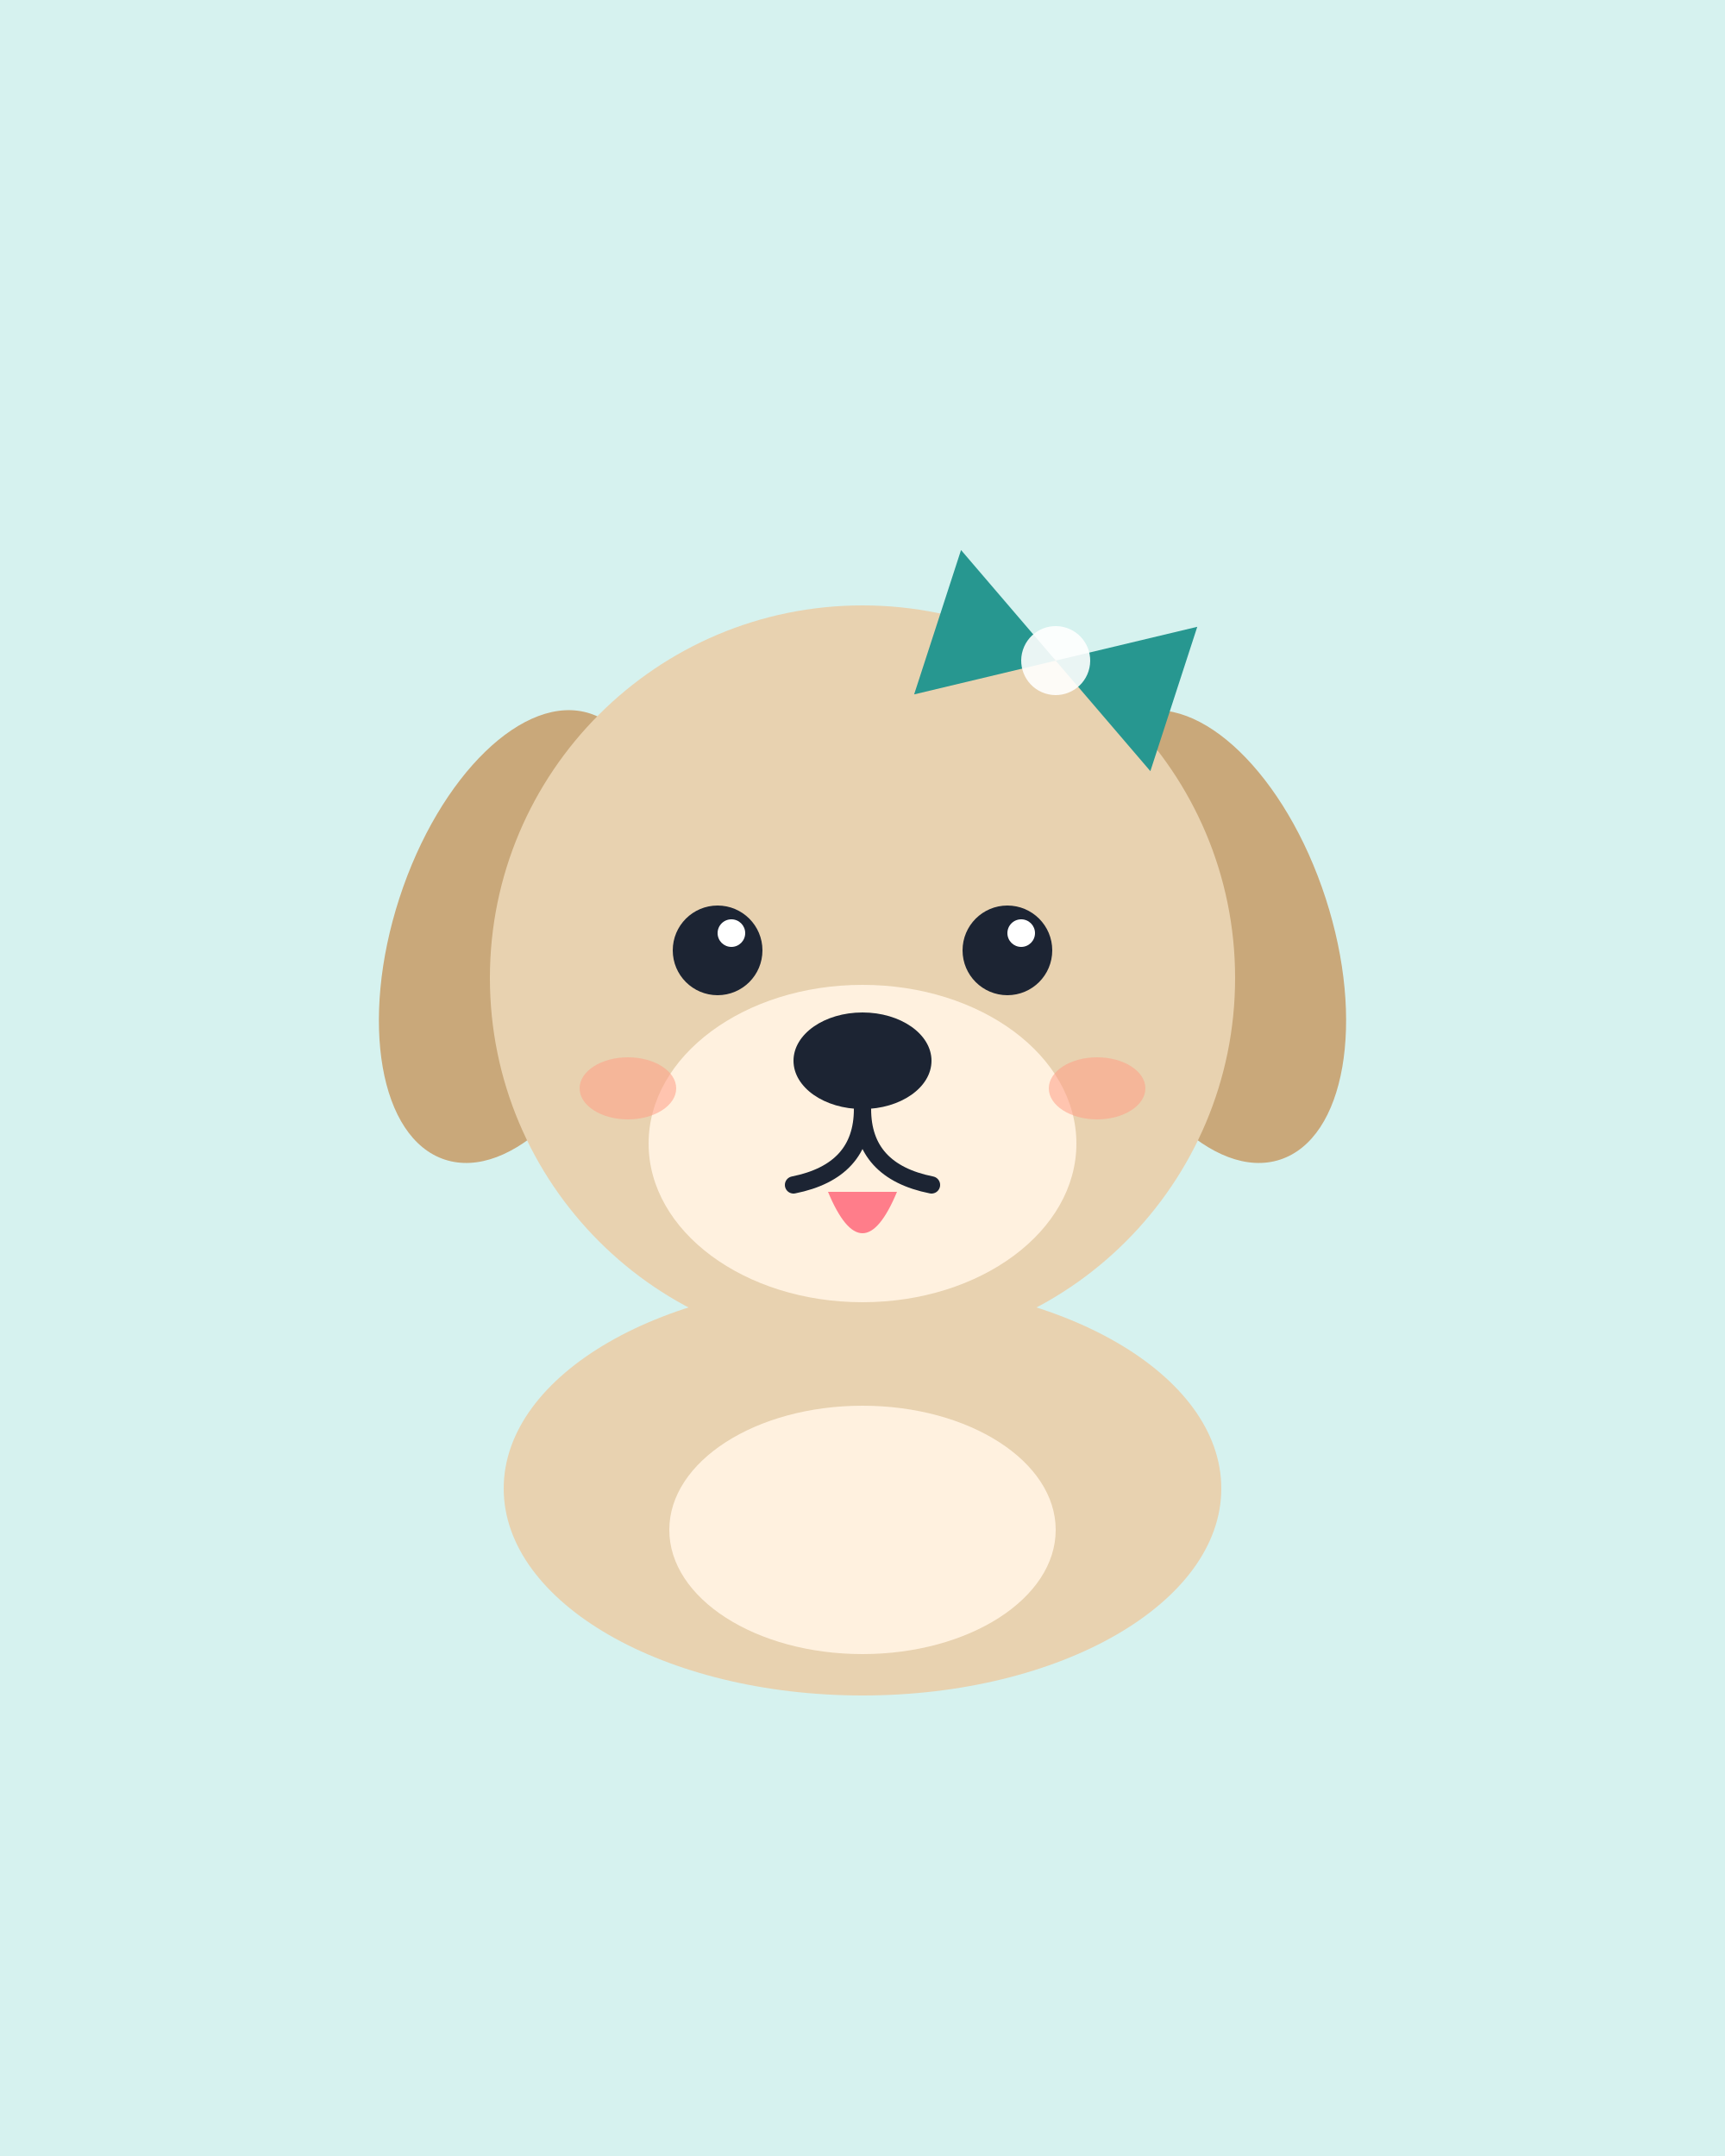
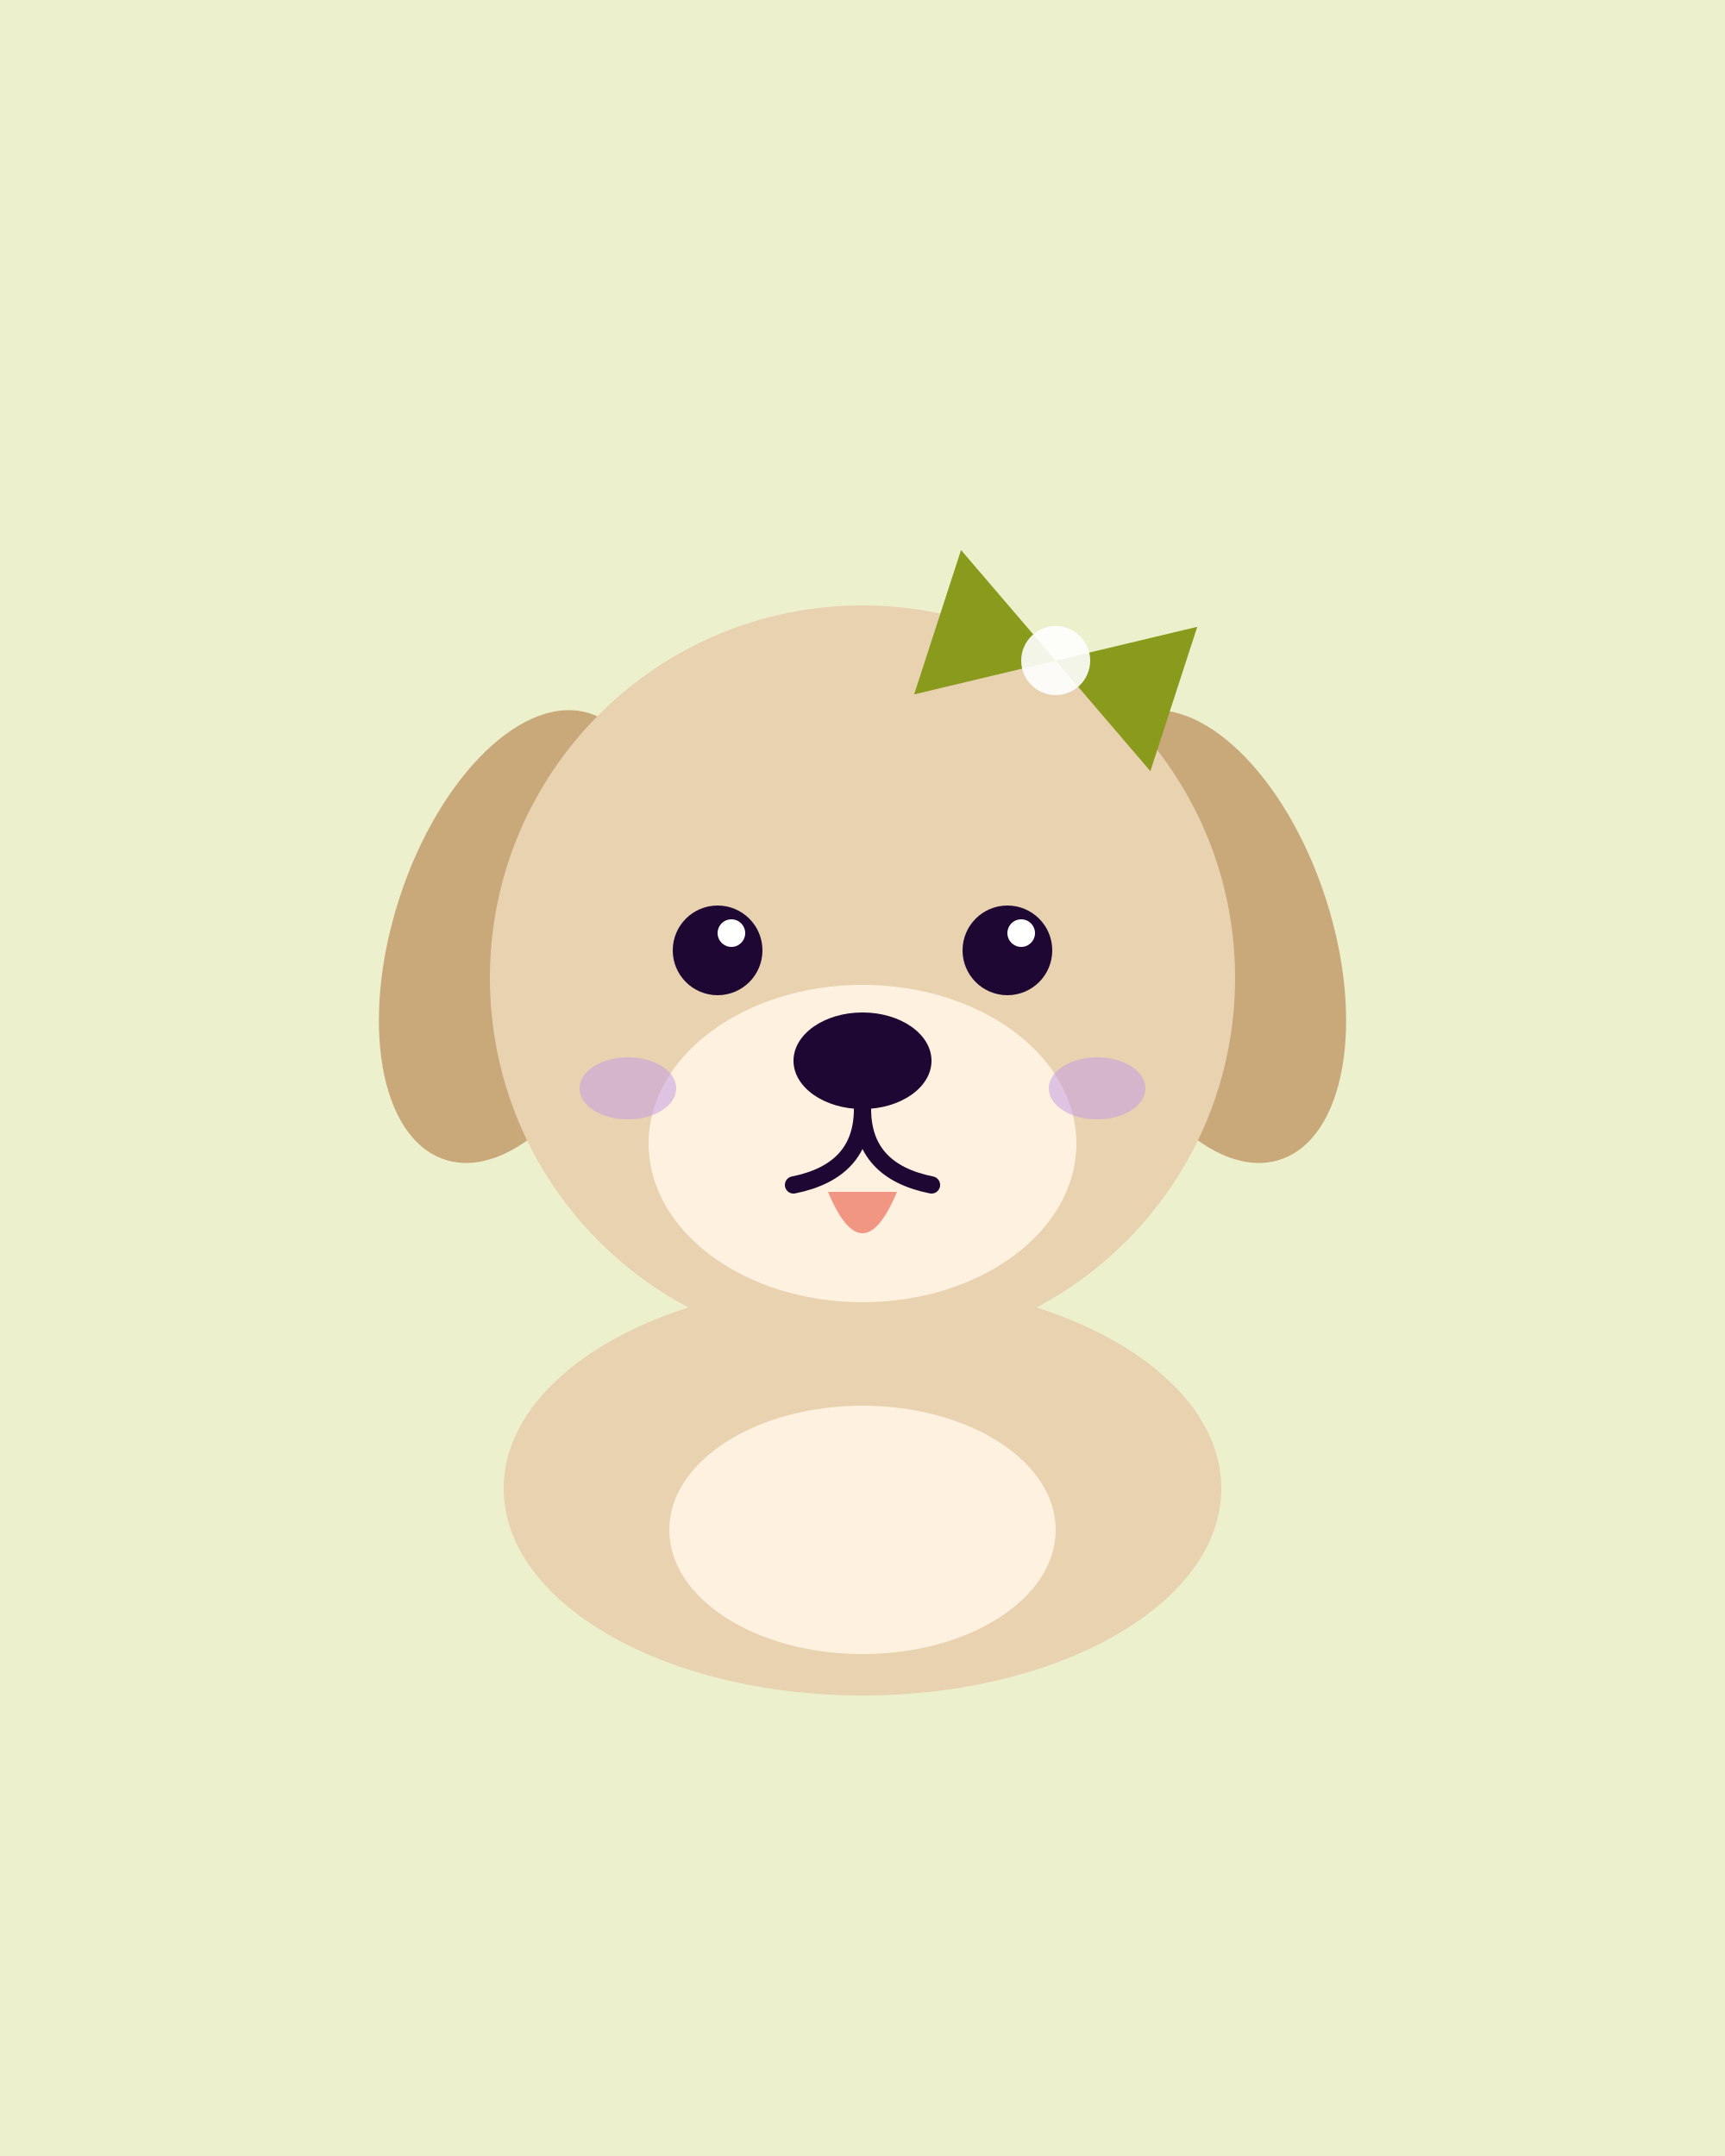
<svg xmlns="http://www.w3.org/2000/svg" viewBox="0 0 400 500">
-   <rect width="400" height="500" fill="#d6f2ef" />
+   <rect width="400" height="500" fill="#ECF0CC" />
  <g transform="translate(40 70) scale(1.6)">
    <ellipse cx="100" cy="172" rx="52" ry="30" fill="#e8d2b0" />
    <ellipse cx="100" cy="178" rx="28" ry="18" fill="#fff1df" />
    <ellipse cx="50" cy="92" rx="18" ry="34" fill="#c9a87a" transform="rotate(18 50 92)" />
    <ellipse cx="150" cy="92" rx="18" ry="34" fill="#c9a87a" transform="rotate(-18 150 92)" />
    <circle cx="100" cy="98" r="54" fill="#e8d2b0" />
    <ellipse cx="100" cy="122" rx="31" ry="23" fill="#fff1df" />
-     <circle cx="79" cy="94" r="6.5" fill="#1c2433" />
-     <circle cx="121" cy="94" r="6.5" fill="#1c2433" />
+     <circle cx="79" cy="94" r="6.5" fill="#1E0733" />
+     <circle cx="121" cy="94" r="6.5" fill="#1E0733" />
    <circle cx="81" cy="91.5" r="2" fill="#fff" />
    <circle cx="123" cy="91.5" r="2" fill="#fff" />
-     <ellipse cx="66" cy="114" rx="7" ry="4.5" fill="#ff9f86" opacity=".55" />
-     <ellipse cx="134" cy="114" rx="7" ry="4.5" fill="#ff9f86" opacity=".55" />
-     <ellipse cx="100" cy="110" rx="10" ry="7" fill="#1c2433" />
-     <path d="M100 117 Q100 126 90 128 M100 117 Q100 126 110 128" stroke="#1c2433" stroke-width="2.5" fill="none" stroke-linecap="round" />
-     <path d="M95 129 Q100 141 105 129 Z" fill="#ff7d8a" />
+     <ellipse cx="66" cy="114" rx="7" ry="4.5" fill="#C29DE3" opacity=".55" />
+     <ellipse cx="134" cy="114" rx="7" ry="4.5" fill="#C29DE3" opacity=".55" />
+     <ellipse cx="100" cy="110" rx="10" ry="7" fill="#1E0733" />
+     <path d="M100 117 Q100 126 90 128 M100 117 Q100 126 110 128" stroke="#1E0733" stroke-width="2.5" fill="none" stroke-linecap="round" />
+     <path d="M95 129 Q100 141 105 129 Z" fill="#F29684" />
    <g transform="translate(128 52) rotate(18)">
-       <path d="M0 0 L-18 -11 L-18 11 Z" fill="#279790" />
-       <path d="M0 0 L18 -11 L18 11 Z" fill="#279790" />
+       <path d="M0 0 L-18 -11 L-18 11 Z" fill="#8A9A1C" />
+       <path d="M0 0 L18 -11 L18 11 Z" fill="#8A9A1C" />
      <circle r="5" fill="#fff" opacity=".9" />
    </g>
  </g>
</svg>
